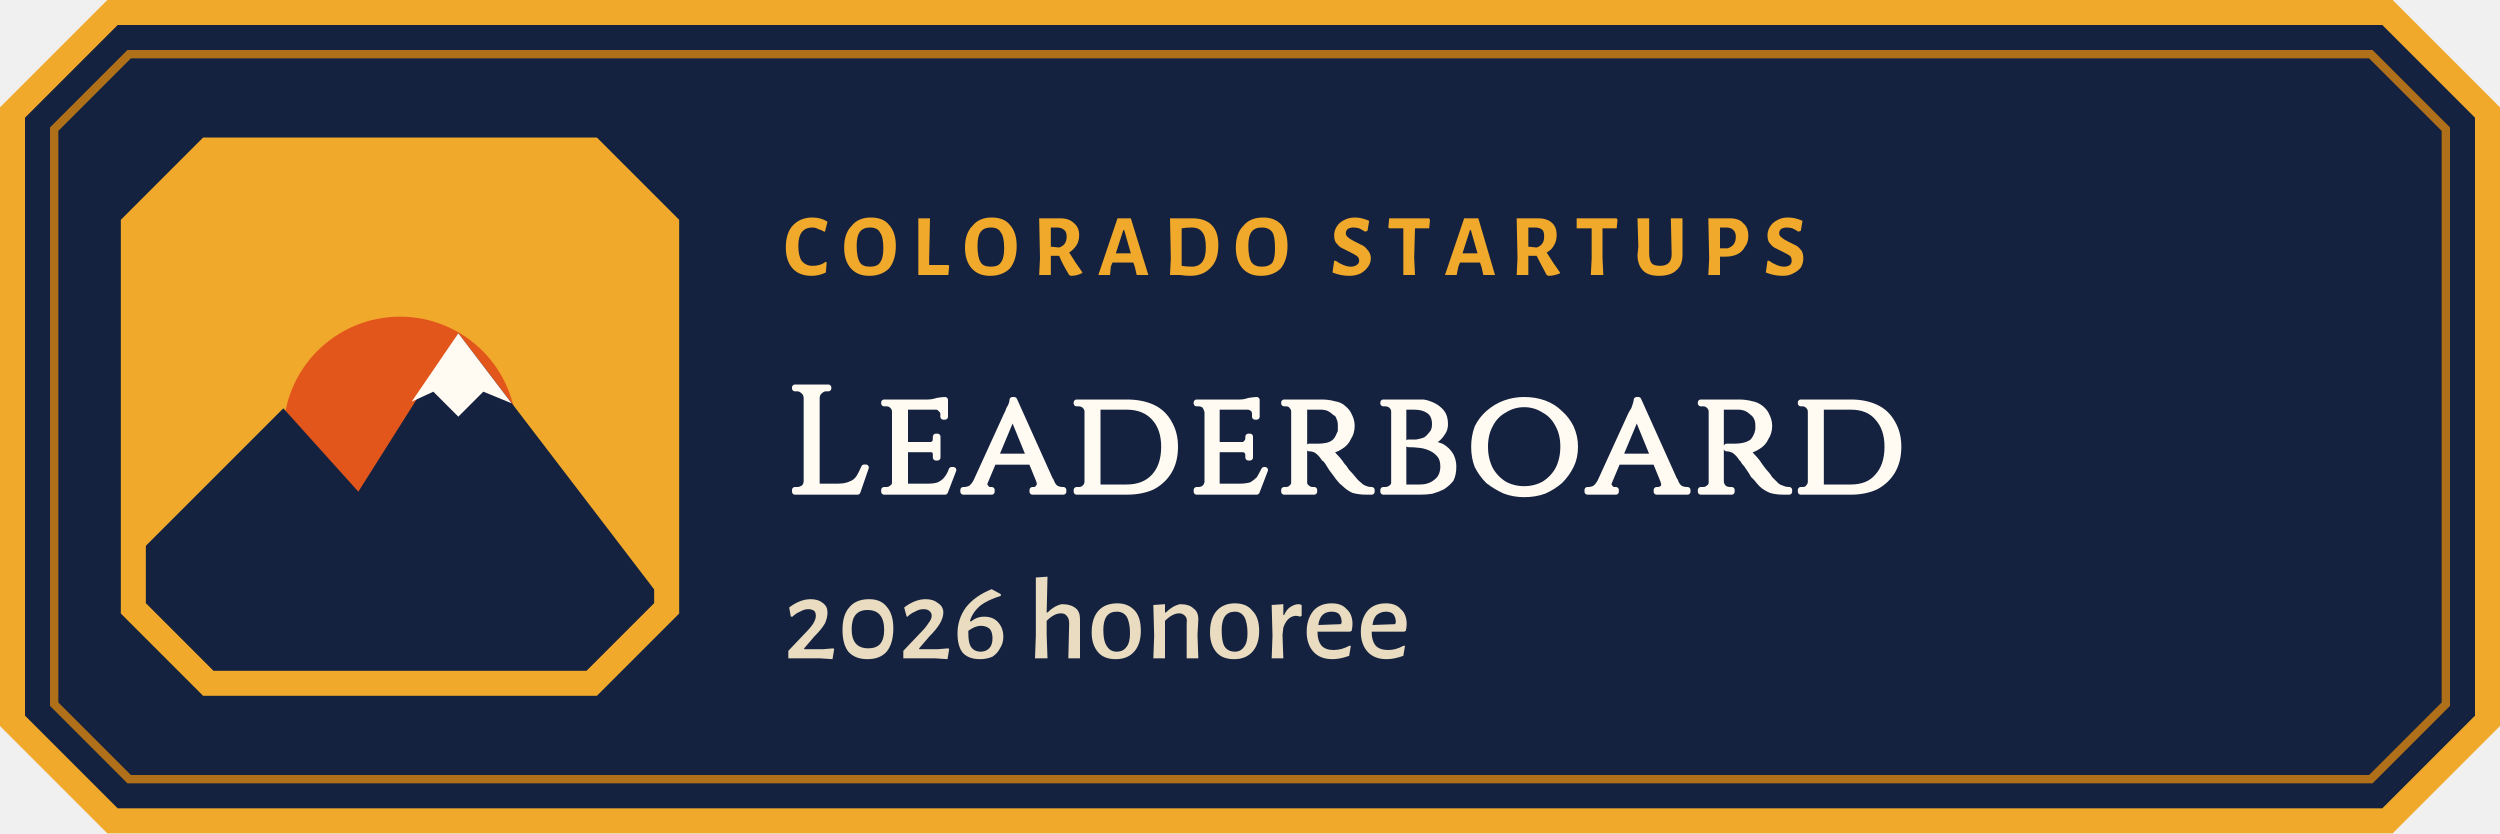
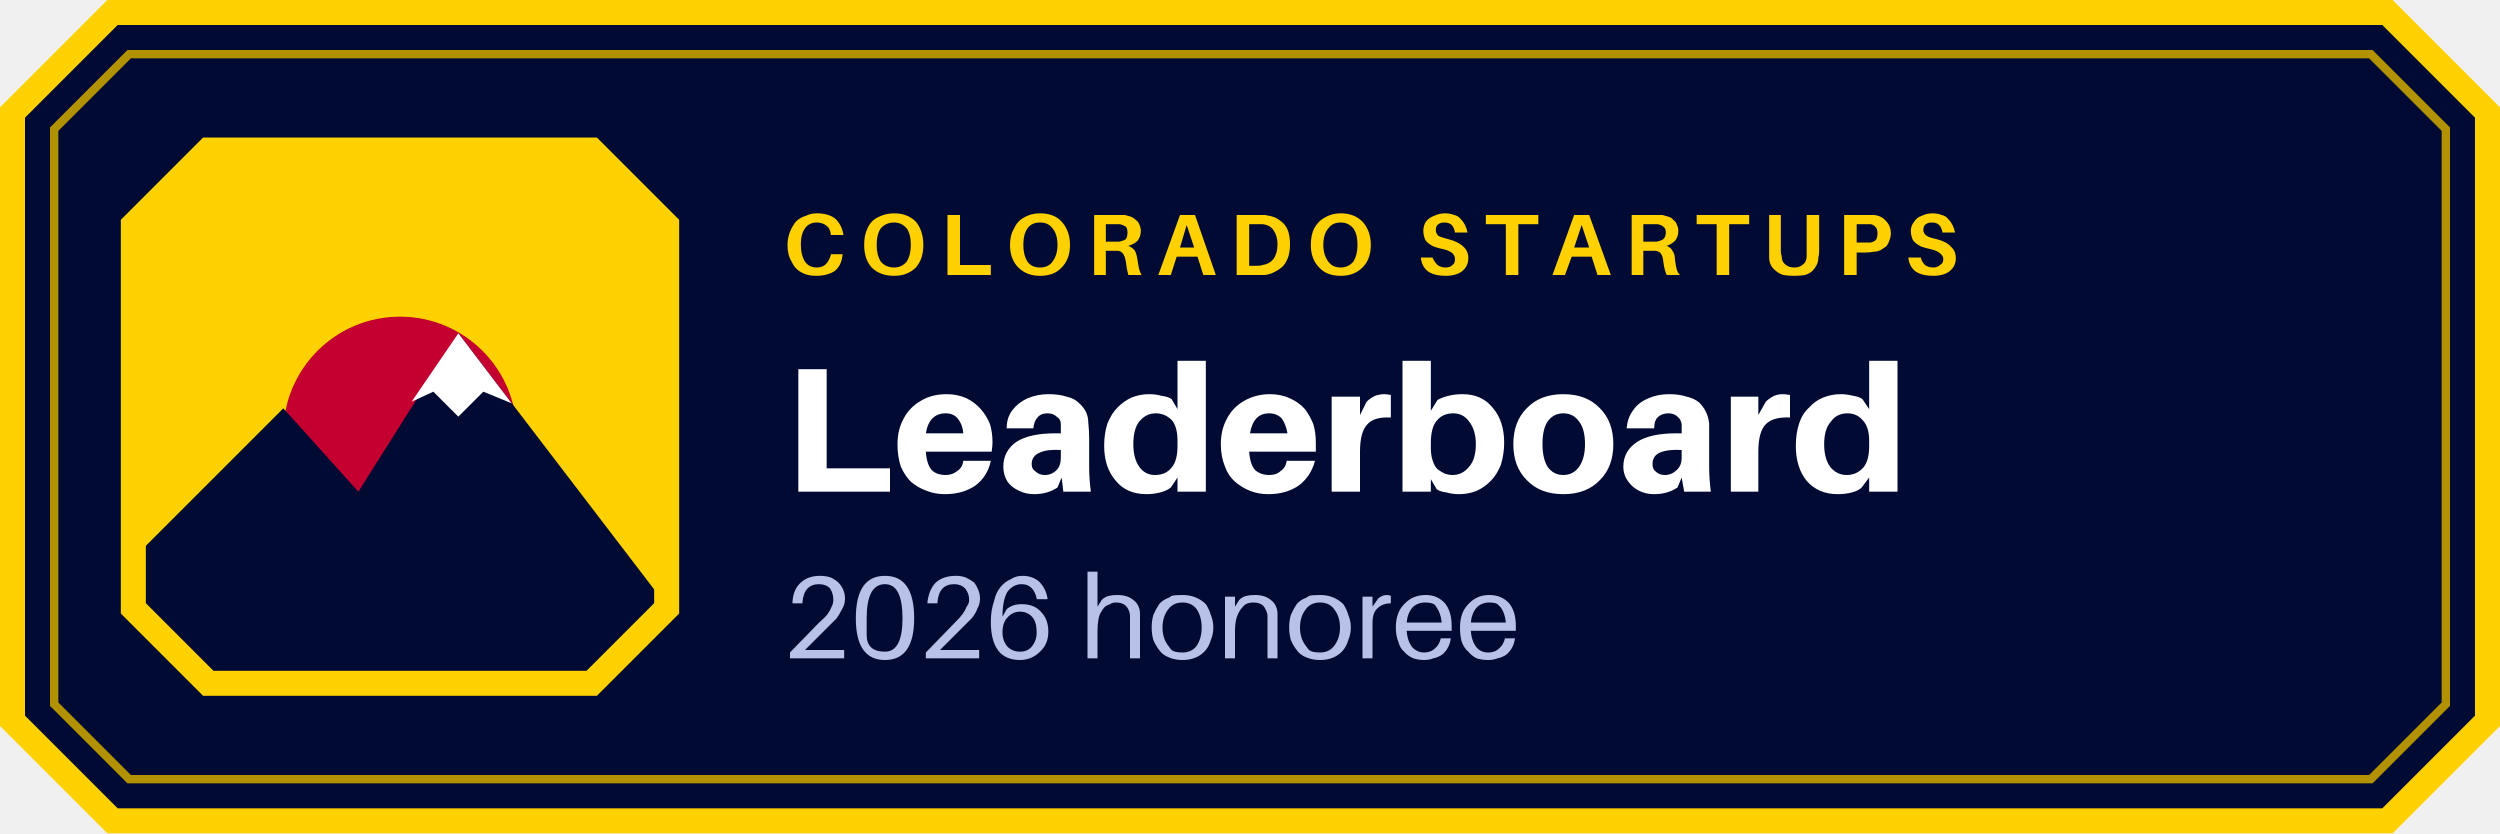
<svg xmlns="http://www.w3.org/2000/svg" viewBox="0 0 300 100" width="300" height="100" role="img" aria-labelledby="leaderboard-2026-honoree-title">
-   <path d="M13.5 1.5H286.5L298.5 13.5V86.5L286.5 98.5H13.5L1.5 86.5V13.5Z" fill="#14223F" stroke="#F0A92B" stroke-width="3" stroke-linejoin="miter" />
-   <path d="M15.5 6.5H284.5L293.5 15.5V84.5L284.5 93.5H15.5L6.5 84.5V15.5Z" fill="none" stroke="#B0701A" stroke-width="1" />
+   <path d="M13.5 1.5H286.5L298.5 13.5V86.5L286.5 98.5H13.5L1.5 86.5V13.5Z" fill="#000A33" stroke="#FFD100" stroke-width="3" stroke-linejoin="miter" />
+   <path d="M15.5 6.5H284.5L293.5 15.5V84.5L284.5 93.5H15.5L6.5 84.5V15.5Z" fill="none" stroke="#B29200" stroke-width="1" />
  <clipPath id="leaderboard-2026-honoree-tile">
    <path d="M25 18H71L80 27V73L71 82H25L16 73V27Z" />
  </clipPath>
-   <path d="M25 18H71L80 27V73L71 82H25L16 73V27Z" fill="#F0A92B" />
+   <path d="M25 18H71L80 27V73L71 82H25L16 73V27Z" fill="#FFD100" />
  <g clip-path="url(#leaderboard-2026-honoree-tile)">
-     <circle cx="48" cy="52" r="14" fill="#E2561C" />
-     <path d="M15 84L15 68L34 49L43 59L55 40L81 74L81 84Z" fill="#14223F" />
-     <path d="M55 40L61.4 48.4L58 47L55 50L52 47L49.4 48.2Z" fill="#FFFBF3" />
+     <circle cx="48" cy="52" r="14" fill="#C3002F" />
+     <path d="M15 84L15 68L34 49L43 59L55 40L81 74L81 84Z" fill="#000A33" />
+     <path d="M55 40L61.4 48.4L58 47L55 50L52 47L49.4 48.2Z" fill="#FFFFFF" />
  </g>
-   <path d="M25 18H71L80 27V73L71 82H25L16 73V27Z" fill="none" stroke="#F0A92B" stroke-width="3" />
-   <path d="M97.5 26.1Q98.5 26.1 99.3 26.6L99 27.8L98.9 27.8Q98.6 27.6 98.2 27.5Q97.9 27.3 97.5 27.3Q95.8 27.3 95.8 29.5Q95.8 30.7 96.2 31.3Q96.7 31.9 97.5 31.9Q97.9 31.9 98.3 31.8Q98.7 31.7 99.1 31.4L99.2 31.5L99.1 32.7Q98.3 33.1 97.4 33.1Q95.9 33.1 95.1 32.2Q94.3 31.3 94.3 29.7Q94.3 28 95.1 27.1Q96 26.1 97.5 26.1ZM104.5 26.1Q106 26.1 106.7 27Q107.5 27.9 107.5 29.5Q107.5 31.2 106.7 32.2Q105.8 33.1 104.3 33.1Q102.9 33.1 102.1 32.2Q101.3 31.3 101.3 29.7Q101.3 28 102.2 27.1Q103 26.1 104.5 26.1ZM104.4 27.3Q103.6 27.3 103.2 27.8Q102.8 28.3 102.8 29.5Q102.8 30.9 103.2 31.5Q103.5 32 104.4 32Q105.3 32 105.6 31.5Q106 31 106 29.8Q106 28.4 105.6 27.9Q105.3 27.3 104.4 27.3ZM113.9 31.9L113.8 33L110.2 33L110.2 31L110.2 26.2L111.6 26.2L111.5 30.9L111.5 31.8L113.8 31.8ZM119 26.1Q120.5 26.1 121.2 27Q122 27.9 122 29.5Q122 31.2 121.2 32.2Q120.3 33.1 118.8 33.1Q117.4 33.1 116.6 32.2Q115.8 31.3 115.8 29.7Q115.8 28 116.7 27.1Q117.5 26.1 119 26.1ZM118.9 27.3Q118.1 27.3 117.7 27.8Q117.3 28.3 117.3 29.5Q117.3 30.9 117.7 31.5Q118 32 118.9 32Q119.8 32 120.1 31.5Q120.5 31 120.5 29.8Q120.5 28.4 120.1 27.9Q119.8 27.3 118.9 27.3ZM128.3 30.3Q129.1 31.6 129.9 32.7L129.8 32.8Q129.2 33.1 128.5 33.1L128.3 33Q127.5 31.7 127.1 30.7L126.1 30.7L126.1 30.9L126.1 33L124.7 33L124.8 31L124.7 26.2L127.3 26.2Q128.3 26.2 128.9 26.8Q129.5 27.3 129.5 28.2Q129.5 28.9 129.2 29.4Q128.8 30 128.3 30.3ZM126.1 29.6L127.1 29.7Q128 29.4 128 28.4Q128 27.8 127.7 27.6Q127.4 27.3 126.8 27.3L126.1 27.3ZM137.8 33L136.4 33L136.2 32.1L136 31.5L134.7 31.5L133.5 31.5L133.3 32L133.2 33L131.8 33L134.1 26.2L135.7 26.2ZM135.7 30.4L134.9 27.6L134.8 27.6L133.9 30.4L134.8 30.4ZM143.1 26.2Q144.6 26.2 145.4 27Q146.2 27.8 146.2 29.4Q146.2 31.2 145.3 32.1Q144.4 33.1 142.8 33.1Q142.3 33.1 141.6 33Q140.9 33 140.4 33L140.5 31L140.4 26.2L143.1 26.2ZM143 32Q144.7 32 144.7 29.7Q144.7 28.4 144.3 27.9Q143.9 27.3 143 27.3Q142.4 27.3 141.8 27.4L141.8 30.9L141.8 31.9Q142.5 32 143 32ZM151.6 26.1Q153 26.1 153.8 27Q154.5 27.9 154.5 29.5Q154.5 31.2 153.7 32.2Q152.8 33.1 151.3 33.1Q149.9 33.1 149.1 32.2Q148.3 31.3 148.3 29.7Q148.3 28 149.2 27.1Q150 26.1 151.6 26.1ZM151.4 27.3Q150.6 27.3 150.2 27.8Q149.8 28.3 149.8 29.5Q149.8 30.9 150.2 31.5Q150.6 32 151.4 32Q152.3 32 152.7 31.5Q153 31 153 29.8Q153 28.4 152.7 27.9Q152.3 27.3 151.4 27.3ZM162.6 26.1Q163.4 26.1 164.3 26.5L164.1 27.7L163.8 27.8Q163.5 27.6 163.1 27.4Q162.7 27.3 162.4 27.3Q162 27.3 161.7 27.5Q161.5 27.7 161.5 28Q161.5 28.3 161.8 28.5Q162 28.7 162.6 29Q163.2 29.3 163.6 29.5Q163.9 29.7 164.2 30.1Q164.5 30.5 164.5 31Q164.5 31.6 164.1 32.1Q163.8 32.5 163.3 32.8Q162.7 33.1 161.9 33.1Q160.9 33.1 159.9 32.7L160.1 31.3L160.3 31.3Q160.7 31.6 161.2 31.8Q161.7 32 162.1 32Q162.5 32 162.8 31.8Q163.1 31.6 163.1 31.3Q163.1 30.9 162.8 30.7Q162.5 30.5 161.9 30.2Q161.3 29.9 160.9 29.7Q160.6 29.5 160.3 29.1Q160.1 28.8 160.1 28.2Q160.1 27.7 160.4 27.2Q160.7 26.7 161.3 26.4Q161.9 26.1 162.6 26.1ZM171.6 26.4L171.5 27.4L170.2 27.4L169.8 27.4L169.7 30.9L169.8 33L168.4 33L168.4 31L168.4 27.4L168 27.4L166.7 27.4L166.6 27.3L166.7 26.2L171.5 26.2ZM179.4 33L178 33L177.8 32.1L177.6 31.5L176.3 31.5L175.2 31.5L175 32L174.8 33L173.4 33L175.7 26.2L177.4 26.2ZM177.3 30.4L176.5 27.6L176.4 27.6L175.5 30.4L176.4 30.4ZM185.6 30.3Q186.4 31.6 187.2 32.7L187.2 32.8Q186.5 33.1 185.8 33.1L185.6 33Q184.9 31.7 184.4 30.7L183.4 30.7L183.4 30.9L183.4 33L182 33L182.1 31L182 26.2L184.6 26.2Q185.7 26.2 186.3 26.8Q186.8 27.3 186.8 28.2Q186.8 28.9 186.5 29.4Q186.2 30 185.6 30.3ZM183.4 29.6L184.4 29.7Q185.3 29.4 185.3 28.4Q185.3 27.8 185.1 27.6Q184.8 27.3 184.2 27.3L183.4 27.3ZM194.1 26.4L194 27.4L192.8 27.4L192.3 27.4L192.3 30.9L192.4 33L190.9 33L191 31L191 27.4L190.5 27.4L189.2 27.4L189.2 27.3L189.2 26.2L194 26.2ZM201.9 29.7L201.9 30.6Q201.9 31.8 201.2 32.4Q200.5 33.1 199.1 33.1Q197.8 33.1 197.2 32.5Q196.5 31.8 196.5 30.6L196.6 29.6L196.5 26.2L197.9 26.2L197.9 30.4Q197.9 31.2 198.2 31.6Q198.5 31.9 199.2 31.9Q200.6 31.9 200.6 30.5L200.5 26.2L201.9 26.2ZM207.6 26.2Q208.7 26.2 209.2 26.8Q209.8 27.3 209.8 28.3Q209.8 29.1 209.4 29.6Q209.1 30.2 208.5 30.5Q207.9 30.8 207 30.8L206.4 30.8L206.4 30.9L206.4 33L205 33L205.1 31L205 26.2L207.6 26.2ZM207.3 29.8Q208.3 29.5 208.3 28.4Q208.3 27.9 208 27.6Q207.7 27.3 207.1 27.3L206.4 27.3L206.4 29.8L207.3 29.8ZM214.6 26.1Q215.4 26.1 216.3 26.5L216.1 27.7L215.8 27.8Q215.5 27.6 215.1 27.4Q214.7 27.3 214.4 27.3Q214 27.3 213.7 27.5Q213.5 27.7 213.5 28Q213.5 28.3 213.8 28.5Q214 28.7 214.6 29Q215.2 29.3 215.6 29.5Q215.9 29.7 216.2 30.1Q216.4 30.5 216.4 31Q216.4 31.6 216.1 32.1Q215.8 32.5 215.2 32.8Q214.7 33.1 213.9 33.1Q212.9 33.1 211.9 32.7L212.1 31.3L212.3 31.3Q212.7 31.6 213.2 31.8Q213.7 32 214.1 32Q214.5 32 214.8 31.8Q215 31.6 215 31.3Q215 30.9 214.8 30.7Q214.5 30.5 213.9 30.2Q213.3 29.9 212.9 29.7Q212.6 29.5 212.3 29.1Q212.1 28.8 212.1 28.2Q212.1 27.7 212.4 27.2Q212.7 26.7 213.3 26.4Q213.8 26.1 214.6 26.1Z" fill="#F0A92B" />
-   <path d="M98 46.5L98 59L96.8 59L96.8 46.5ZM102.8 58.4L102.8 59L97.9 59L97.9 58.4ZM103.9 56.1L102.9 59L99.9 59L100.5 58.4Q101.5 58.4 102.1 58.1Q102.7 57.9 103.1 57.3Q103.4 56.8 103.7 56.1ZM96.9 57.7L96.9 59L95.4 59L95.4 58.8Q95.4 58.8 95.5 58.8Q95.7 58.8 95.7 58.8Q96.1 58.8 96.5 58.5Q96.8 58.2 96.8 57.7ZM96.9 47.8L96.8 47.8Q96.8 47.3 96.5 47Q96.1 46.6 95.7 46.6Q95.7 46.6 95.5 46.6Q95.4 46.6 95.4 46.6L95.4 46.5L96.9 46.5ZM97.9 47.8L97.9 46.5L99.4 46.5L99.4 46.6Q99.3 46.6 99.2 46.6Q99.1 46.6 99.1 46.6Q98.7 46.6 98.3 47Q98 47.3 98 47.8ZM108.6 48.3L108.6 59L107.4 59L107.4 48.3ZM113.4 58.4L113.3 59L108.5 59L108.5 58.4ZM112.5 53.4L112.5 53.9L108.5 53.9L108.5 53.4ZM113.4 48.3L113.4 48.8L108.5 48.8L108.5 48.3ZM114.4 56.4L113.4 59L110.7 59L111.3 58.4Q112.2 58.4 112.7 58.2Q113.3 57.9 113.6 57.5Q114 57 114.2 56.4ZM112.5 53.9L112.5 54.9L112.3 54.9L112.3 54.6Q112.3 54.3 112.2 54.1Q112 53.9 111.6 53.9L111.6 53.9ZM112.5 52.4L112.5 53.4L111.6 53.4L111.6 53.4Q112 53.4 112.2 53.1Q112.3 52.9 112.3 52.6L112.3 52.4ZM113.4 48.8L113.4 50L113.2 50L113.2 49.7Q113.2 49.3 112.9 49.1Q112.7 48.8 112.3 48.8L112.3 48.8ZM113.4 48L113.4 48.4L111.3 48.3Q111.9 48.3 112.5 48.1Q113.1 48 113.4 48ZM107.5 57.9L107.7 59L106.1 59L106.1 58.8Q106.1 58.8 106.3 58.8Q106.4 58.8 106.4 58.8Q106.8 58.8 107.1 58.5Q107.4 58.3 107.4 57.9ZM107.5 49.4L107.4 49.4Q107.4 49 107.1 48.7Q106.8 48.4 106.4 48.4Q106.4 48.4 106.3 48.4Q106.1 48.4 106.1 48.4L106.1 48.3L107.7 48.3ZM121.7 48L126.6 58.9L125.2 58.9L121.4 49.6ZM118.2 57.7Q118 58.2 118.3 58.5Q118.5 58.8 118.8 58.8L119 58.8L119 59L115.6 59L115.6 58.8Q115.6 58.8 115.6 58.8Q115.7 58.8 115.7 58.8Q116.1 58.8 116.5 58.6Q116.9 58.3 117.2 57.7ZM121.7 48L121.8 49.2L117.7 59L116.6 59L120.8 49.8Q120.8 49.8 120.9 49.6Q121 49.4 121.1 49.1Q121.3 48.8 121.4 48.5Q121.5 48.2 121.5 48ZM123.8 54.8L123.8 55.4L119 55.4L119 54.8ZM124.7 57.7L126.1 57.7Q126.3 58.3 126.7 58.6Q127.1 58.8 127.5 58.8Q127.5 58.8 127.5 58.8Q127.6 58.8 127.6 58.8L127.6 59L123.9 59L123.9 58.8L124.1 58.8Q124.4 58.8 124.6 58.5Q124.9 58.2 124.7 57.7ZM135.2 48.3Q137 48.3 138.3 48.9Q139.6 49.5 140.3 50.8Q141 52 141 53.6Q141 55.3 140.3 56.5Q139.6 57.7 138.3 58.4Q137 59 135.2 59L131.4 59L131.4 58.5Q132.6 58.5 133.5 58.5Q134.3 58.5 134.8 58.5Q135.2 58.5 135.2 58.5Q137.3 58.5 138.5 57.2Q139.7 55.9 139.7 53.6Q139.7 51.4 138.5 50.1Q137.3 48.8 135.2 48.8Q135.2 48.8 134.8 48.8Q134.3 48.8 133.4 48.8Q132.5 48.8 131.2 48.8L131.2 48.3ZM131.7 48.3L131.7 59L130.5 59L130.5 48.3ZM130.5 57.8L130.5 59L129.2 59L129.2 58.8Q129.2 58.8 129.3 58.8Q129.5 58.8 129.5 58.8Q129.9 58.8 130.2 58.5Q130.5 58.2 130.5 57.8ZM130.5 49.4L130.5 49.4Q130.5 49 130.2 48.7Q129.9 48.4 129.4 48.4Q129.4 48.4 129.3 48.4Q129.2 48.4 129.2 48.4L129.2 48.3L130.5 48.3ZM146 48.3L146 59L144.9 59L144.9 48.3ZM150.8 58.4L150.8 59L146 59L146 58.4ZM150 53.4L150 53.9L146 53.9L146 53.4ZM150.8 48.3L150.8 48.8L146 48.8L146 48.3ZM151.8 56.4L150.8 59L148.1 59L148.7 58.4Q149.6 58.4 150.2 58.2Q150.7 57.9 151.1 57.5Q151.4 57 151.7 56.4ZM150 53.9L150 54.9L149.8 54.9L149.8 54.6Q149.8 54.3 149.6 54.1Q149.4 53.9 149.1 53.9L149.1 53.9ZM150 52.4L150 53.4L149.1 53.4L149.1 53.4Q149.4 53.4 149.6 53.1Q149.8 52.9 149.8 52.6L149.8 52.4ZM150.8 48.8L150.8 50L150.6 50L150.6 49.7Q150.6 49.3 150.4 49.1Q150.1 48.8 149.7 48.8L149.7 48.8ZM150.8 48L150.8 48.4L148.8 48.3Q149.3 48.3 149.9 48.1Q150.6 48 150.8 48ZM144.9 57.9L145.1 59L143.6 59L143.6 58.8Q143.6 58.8 143.7 58.8Q143.8 58.8 143.8 58.8Q144.3 58.8 144.6 58.5Q144.8 58.3 144.9 57.9ZM144.9 49.4L144.9 49.4Q144.8 49 144.6 48.7Q144.3 48.4 143.8 48.4Q143.8 48.4 143.7 48.4Q143.6 48.4 143.6 48.4L143.6 48.3L145.1 48.3ZM156.3 48.3L158.6 48.3Q159.4 48.3 160.1 48.5Q160.8 48.6 161.2 49Q161.7 49.4 161.9 49.9Q162.2 50.5 162.2 51.1Q162.2 51.9 161.8 52.5Q161.5 53.2 160.8 53.6Q160.2 54 159.4 54.1Q159.7 54.2 160.1 54.7Q160.5 55.1 160.8 55.5Q160.8 55.5 161 55.8Q161.3 56.1 161.6 56.6Q162 57 162.4 57.5Q162.7 57.9 163.1 58.2Q163.4 58.5 163.7 58.6Q164.1 58.8 164.6 58.8L164.6 59L164 59Q163.1 59 162.4 58.8Q161.8 58.5 161.4 58.1Q161 57.8 160.7 57.4Q160.6 57.3 160.4 57Q160.1 56.6 159.8 56.2Q159.5 55.7 159.3 55.4Q159 55 158.9 55Q158.6 54.5 158.1 54.1Q157.7 53.8 157.1 53.8L157.1 53.6Q157.1 53.6 157.4 53.6Q157.7 53.6 158.2 53.6Q158.7 53.6 159.2 53.5Q159.7 53.4 160.1 53.1Q160.5 52.8 160.8 52Q160.9 51.9 160.9 51.6Q160.9 51.3 160.9 51Q160.9 50.5 160.7 50.1Q160.6 49.7 160.2 49.5Q159.9 49.2 159.5 49Q159.1 48.8 158.5 48.8Q157.7 48.8 157.1 48.8Q156.4 48.8 156.4 48.8Q156.4 48.8 156.4 48.6Q156.3 48.5 156.3 48.4Q156.3 48.3 156.3 48.3ZM156.5 48.3L156.5 59L155.3 59L155.3 48.3ZM155.4 57.9L155.6 59L154.1 59L154.1 58.8Q154.1 58.8 154.2 58.8Q154.3 58.8 154.3 58.8Q154.8 58.8 155 58.5Q155.3 58.3 155.3 57.9ZM155.4 49.4L155.3 49.4Q155.3 49 155 48.7Q154.8 48.4 154.3 48.4Q154.3 48.4 154.2 48.4Q154.1 48.4 154.1 48.4L154.1 48.3L155.6 48.3ZM156.4 57.9L156.5 57.9Q156.5 58.3 156.8 58.5Q157.1 58.8 157.5 58.8Q157.5 58.8 157.6 58.8Q157.7 58.8 157.7 58.8L157.7 59L156.2 59ZM167.5 48.3L169.7 48.3Q170.2 48.3 170.8 48.3Q171.4 48.4 172 48.7Q172.6 49 173 49.5Q173.4 50 173.4 50.9Q173.4 51.5 173.1 51.9Q172.8 52.4 172.4 52.7Q171.9 53 171.4 53.2Q172.3 53.3 173 53.6Q173.7 54 174.1 54.7Q174.4 55.3 174.4 56Q174.4 56.9 174.1 57.5Q173.7 58 173.1 58.4Q172.5 58.7 171.8 58.9Q171.1 59 170.5 59L168.3 59Q168.3 59 168.3 58.9Q168.3 58.7 168.3 58.6Q168.3 58.5 168.3 58.5L170.4 58.5Q171.2 58.5 171.8 58.2Q172.4 57.9 172.8 57.4Q173.2 56.8 173.2 56Q173.2 55.1 172.8 54.6Q172.4 54.1 171.8 53.8Q171.2 53.5 170.5 53.4Q169.7 53.3 169 53.3L169 53.1Q169.5 53.1 170 53.1Q170.6 53 171.1 52.8Q171.5 52.5 171.8 52.1Q172.2 51.7 172.2 50.9Q172.2 49.8 171.5 49.3Q170.8 48.8 169.7 48.8L167.7 48.8Q167.7 48.8 167.7 48.6Q167.6 48.5 167.6 48.4Q167.5 48.3 167.5 48.3ZM168.4 48.3L168.4 59L167.3 59L167.3 48.3ZM167.4 57.9L167.4 59L166 59L166 58.8Q166 58.8 166.1 58.8Q166.2 58.8 166.2 58.8Q166.7 58.8 167 58.5Q167.3 58.3 167.3 57.9ZM167.4 49.4L167.3 49.4Q167.3 49 167 48.7Q166.7 48.4 166.2 48.4Q166.2 48.4 166.1 48.4Q166 48.4 166 48.4L166 48.3L167.4 48.3ZM182.9 48Q184.2 48 185.3 48.4Q186.4 48.8 187.2 49.6Q188 50.3 188.5 51.3Q189 52.4 189 53.6Q189 54.9 188.5 55.9Q188 56.9 187.2 57.7Q186.4 58.4 185.3 58.9Q184.2 59.3 182.9 59.3Q181.7 59.3 180.6 58.9Q179.5 58.4 178.6 57.7Q177.8 56.9 177.3 55.9Q176.9 54.9 176.9 53.6Q176.9 52.4 177.3 51.3Q177.8 50.3 178.6 49.6Q179.5 48.8 180.6 48.4Q181.7 48 182.9 48ZM182.9 58.7Q184.2 58.7 185.3 58.1Q186.4 57.4 187 56.3Q187.6 55.1 187.6 53.6Q187.6 52.1 187 51Q186.4 49.8 185.3 49.2Q184.2 48.5 182.9 48.5Q181.6 48.5 180.5 49.2Q179.4 49.8 178.8 51Q178.2 52.1 178.2 53.6Q178.2 55.1 178.8 56.3Q179.4 57.4 180.5 58.1Q181.6 58.7 182.9 58.7ZM196.6 48L201.5 58.9L200.1 58.9L196.3 49.6ZM193.1 57.7Q192.9 58.2 193.2 58.5Q193.4 58.8 193.7 58.8L193.9 58.8L193.9 59L190.5 59L190.5 58.8Q190.5 58.8 190.5 58.8Q190.6 58.8 190.6 58.8Q191 58.8 191.4 58.6Q191.8 58.3 192.1 57.7ZM196.6 48L196.7 49.2L192.6 59L191.5 59L195.7 49.8Q195.7 49.8 195.8 49.6Q195.9 49.4 196.1 49.1Q196.2 48.8 196.3 48.5Q196.4 48.2 196.4 48ZM198.7 54.8L198.7 55.4L193.9 55.4L193.9 54.8ZM199.6 57.7L201 57.7Q201.2 58.3 201.6 58.6Q202 58.8 202.4 58.8Q202.4 58.8 202.4 58.8Q202.5 58.8 202.5 58.8L202.5 59L198.8 59L198.8 58.8L199 58.8Q199.3 58.8 199.6 58.5Q199.8 58.2 199.6 57.7ZM206.3 48.3L208.6 48.3Q209.5 48.3 210.2 48.5Q210.8 48.6 211.3 49Q211.8 49.4 212 49.9Q212.3 50.5 212.3 51.1Q212.3 51.9 211.9 52.5Q211.6 53.2 210.9 53.6Q210.3 54 209.5 54.1Q209.8 54.2 210.2 54.7Q210.6 55.1 210.9 55.5Q210.9 55.5 211.1 55.8Q211.3 56.1 211.7 56.6Q212.1 57 212.4 57.5Q212.8 57.9 213.1 58.2Q213.4 58.5 213.8 58.6Q214.2 58.8 214.7 58.8L214.7 59L214.1 59Q213.1 59 212.5 58.8Q211.8 58.5 211.4 58.1Q211.1 57.8 210.8 57.4Q210.7 57.3 210.4 57Q210.2 56.6 209.9 56.2Q209.6 55.7 209.3 55.4Q209.1 55 209 55Q208.7 54.5 208.2 54.1Q207.7 53.8 207.2 53.8L207.2 53.6Q207.2 53.6 207.5 53.6Q207.8 53.6 208.2 53.6Q208.7 53.6 209.2 53.5Q209.7 53.4 210.2 53.1Q210.6 52.8 210.9 52Q210.9 51.9 211 51.6Q211 51.3 211 51Q211 50.5 210.8 50.1Q210.6 49.7 210.3 49.5Q210 49.2 209.6 49Q209.1 48.8 208.6 48.8Q207.8 48.8 207.1 48.8Q206.5 48.8 206.5 48.8Q206.5 48.8 206.5 48.6Q206.4 48.5 206.4 48.4Q206.3 48.3 206.3 48.3ZM206.5 48.3L206.5 59L205.4 59L205.4 48.3ZM205.4 57.9L205.7 59L204.1 59L204.1 58.8Q204.1 58.8 204.3 58.8Q204.4 58.8 204.4 58.8Q204.8 58.8 205.1 58.5Q205.4 58.3 205.4 57.9ZM205.4 49.4L205.4 49.4Q205.4 49 205.1 48.7Q204.8 48.4 204.4 48.4Q204.4 48.4 204.3 48.4Q204.1 48.4 204.1 48.4L204.1 48.3L205.7 48.3ZM206.5 57.9L206.5 57.9Q206.6 58.3 206.8 58.5Q207.1 58.8 207.6 58.8Q207.6 58.8 207.7 58.8Q207.8 58.8 207.8 58.8L207.8 59L206.3 59ZM222.1 48.3Q223.8 48.3 225.1 48.9Q226.4 49.5 227.1 50.8Q227.8 52 227.8 53.6Q227.8 55.3 227.1 56.5Q226.4 57.7 225.1 58.4Q223.8 59 222.1 59L218.3 59L218.2 58.5Q219.5 58.5 220.3 58.5Q221.2 58.5 221.6 58.5Q222.1 58.5 222.1 58.5Q224.2 58.5 225.3 57.2Q226.5 55.9 226.5 53.6Q226.5 51.4 225.3 50.1Q224.2 48.8 222.1 48.8Q222.1 48.8 221.6 48.8Q221.1 48.8 220.3 48.8Q219.3 48.8 218 48.8L218 48.3ZM218.5 48.3L218.5 59L217.3 59L217.3 48.3ZM217.4 57.8L217.4 59L216.1 59L216.1 58.8Q216.1 58.8 216.2 58.8Q216.3 58.8 216.3 58.8Q216.8 58.8 217 58.5Q217.3 58.2 217.3 57.8ZM217.4 49.4L217.3 49.4Q217.3 49 217 48.7Q216.7 48.4 216.3 48.4Q216.3 48.4 216.2 48.4Q216.1 48.4 216.1 48.4L216.1 48.3L217.4 48.3Z" fill="#FFFBF3" stroke="#FFFBF3" stroke-width="0.72" stroke-linejoin="round" />
-   <path d="M97.3 71.9Q98.2 71.9 98.8 72.4Q99.3 72.8 99.3 73.5Q99.3 74.1 99 74.8Q98.6 75.5 97.7 76.4L96.5 77.8L96.5 77.9L98.8 77.9L100 77.8L100.1 77.9L99.9 79.1L98.4 79L95.2 79L94.7 79L94.6 79L94.6 78.1L96.5 76.1Q97.3 75.3 97.6 74.8Q97.9 74.3 97.9 73.9Q97.9 73.5 97.7 73.3Q97.4 73.1 97 73.1Q96.5 73.1 96 73.4Q95.5 73.6 95.1 74L94.9 74L94.7 72.9Q96 71.9 97.3 71.9ZM104.3 71.9Q105.7 71.9 106.4 72.8Q107.2 73.7 107.2 75.4Q107.2 77.2 106.4 78.2Q105.6 79.1 104.1 79.1Q102.6 79.1 101.8 78.2Q101.1 77.3 101.1 75.6Q101.1 73.8 101.9 72.9Q102.7 71.9 104.3 71.9ZM104.1 73.2Q102.2 73.2 102.2 75.5Q102.2 77.8 104.2 77.8Q105.1 77.8 105.6 77.3Q106.1 76.7 106.1 75.6Q106.1 74.4 105.6 73.8Q105.1 73.2 104.1 73.2ZM111.1 71.9Q112 71.9 112.6 72.4Q113.2 72.8 113.2 73.5Q113.2 74.1 112.8 74.8Q112.4 75.5 111.5 76.4L110.3 77.8L110.3 77.9L112.6 77.9L113.8 77.8L113.9 77.9L113.7 79.1L112.2 79L109 79L108.5 79L108.4 79L108.4 78.1L110.3 76.1Q111.1 75.3 111.4 74.8Q111.8 74.3 111.8 73.9Q111.8 73.5 111.5 73.3Q111.3 73.1 110.8 73.1Q110.3 73.1 109.8 73.4Q109.3 73.6 108.9 74L108.8 74L108.5 72.9Q109.8 71.9 111.1 71.9ZM118.1 74Q119.2 74 119.8 74.7Q120.4 75.4 120.4 76.4Q120.4 77.2 120 77.8Q119.7 78.4 119.1 78.8Q118.4 79.1 117.6 79.1Q116.2 79.1 115.5 78.3Q114.9 77.5 114.9 76Q114.9 74.3 115.9 72.9Q117 71.5 119 70.7L119 70.7L120.1 71.3L120.1 71.5Q118.5 72 117.6 72.7Q116.7 73.5 116.4 74.5L116.5 74.6Q117.2 74 118.1 74ZM117.7 78.2Q118.3 78.2 118.7 77.8Q119.1 77.4 119.1 76.6Q119.1 75.9 118.8 75.5Q118.4 75.1 117.7 75.1Q117 75.1 116.2 75.7Q116.2 75.8 116.2 76Q116.2 77.1 116.5 77.6Q116.9 78.2 117.7 78.2ZM128.3 74.8Q128.3 74.2 128 73.9Q127.8 73.6 127.3 73.6Q126.5 73.6 125.6 74.5L125.6 76.2L125.7 79L124.2 79L124.3 76.3L124.3 69.3L125.7 69.2L125.6 73.5L125.7 73.5Q126.5 72.7 127.4 72.5Q128.5 72.5 129.1 73Q129.6 73.4 129.6 74.3L129.6 76.2L129.6 79L128.2 79ZM134.1 72.4Q135.4 72.4 136.2 73.3Q136.9 74.1 136.9 75.7Q136.9 77.3 136.1 78.2Q135.3 79.1 133.9 79.1Q132.5 79.1 131.8 78.3Q131 77.4 131 75.9Q131 74.2 131.8 73.3Q132.6 72.4 134.1 72.4ZM134 73.4Q132.4 73.4 132.4 75.6Q132.4 76.9 132.8 77.5Q133.2 78.2 134 78.2Q134.8 78.2 135.2 77.6Q135.6 77.1 135.6 76Q135.6 74.7 135.2 74Q134.8 73.4 134 73.4ZM142.4 74.8Q142.5 74.2 142.2 73.9Q141.9 73.6 141.5 73.6Q140.7 73.6 139.8 74.5L139.8 76.2L139.8 79L138.4 79L138.5 76.3L138.4 72.6L139.8 72.5L139.8 73.5L139.9 73.5Q140.7 72.7 141.6 72.5Q142.7 72.5 143.2 73Q143.8 73.4 143.8 74.3L143.7 76.2L143.8 79L142.4 79ZM148.2 72.4Q149.6 72.4 150.3 73.3Q151.1 74.1 151.1 75.7Q151.1 77.3 150.3 78.2Q149.5 79.1 148.1 79.1Q146.7 79.1 146 78.3Q145.2 77.4 145.2 75.9Q145.2 74.2 146 73.3Q146.8 72.4 148.2 72.4ZM148.2 73.4Q146.6 73.4 146.6 75.6Q146.6 76.9 146.9 77.5Q147.3 78.2 148.2 78.2Q148.9 78.2 149.3 77.6Q149.7 77.1 149.7 76Q149.7 74.7 149.3 74Q148.9 73.4 148.2 73.4ZM155.8 72.5Q156 72.5 156.2 72.6L156.2 73.9L156 74Q155.8 73.9 155.5 73.9Q155.1 73.9 154.7 74.2Q154.3 74.5 154 75.3L153.9 76.2L154 79L152.6 79L152.7 76.3L152.6 72.6L154 72.5L154 73.8L154.1 73.8Q154.4 73.1 154.9 72.8Q155.4 72.5 155.8 72.5ZM162 75.8L158.1 75.8Q158.1 76.9 158.6 77.5Q159.1 78 160 78Q161 78 161.9 77.5L162.1 77.5L161.9 78.7Q160.8 79.1 159.9 79.1Q158.4 79.1 157.6 78.2Q156.8 77.3 156.8 75.8Q156.8 74.3 157.6 73.3Q158.4 72.4 159.8 72.4Q161 72.4 161.6 73.1Q162.3 73.7 162.3 74.9Q162.3 75.2 162.2 75.7ZM161 74.7Q161 74.1 160.7 73.7Q160.4 73.4 159.8 73.4Q159.1 73.4 158.7 73.8Q158.3 74.2 158.2 75L160.9 74.9ZM168.5 75.8L164.6 75.8Q164.6 76.9 165.1 77.5Q165.6 78 166.6 78Q167.5 78 168.4 77.5L168.6 77.5L168.4 78.7Q167.3 79.1 166.4 79.1Q164.9 79.1 164.1 78.2Q163.3 77.3 163.3 75.8Q163.3 74.3 164.1 73.3Q164.9 72.4 166.3 72.4Q167.5 72.4 168.1 73.1Q168.8 73.7 168.8 74.9Q168.8 75.2 168.7 75.7ZM167.5 74.7Q167.5 74.1 167.2 73.7Q166.9 73.4 166.3 73.4Q165.7 73.4 165.2 73.8Q164.8 74.2 164.7 75L167.4 74.9Z" fill="#E9DCC0" />
+   <path d="M25 18H71L80 27V73L71 82H25L16 73V27Z" fill="none" stroke="#FFD100" stroke-width="3" />
+   <path d="M98 25.6Q99.5 25.6 100.3 26.3Q101 27 101.2 28.1L101.2 28.2L99.7 28.2L99.7 28.1Q99.6 27.4 99.2 27.1Q98.7 26.7 98 26.7Q97.1 26.7 96.6 27.4Q96.1 28.1 96.1 29.3Q96.1 30.6 96.6 31.4Q97.1 32.1 98 32.1Q98.7 32.1 99.1 31.7Q99.5 31.3 99.7 30.6L99.7 30.5L101.1 30.5L101.1 30.6Q101 31.8 100.2 32.5Q99.3 33.1 97.9 33.1Q96.9 33.1 96.2 32.7Q95.4 32.3 95 31.4Q94.5 30.6 94.5 29.4Q94.5 28.6 94.8 27.8Q95.1 27.1 95.5 26.6Q96 26.1 96.7 25.9Q97.3 25.6 98 25.6ZM107.3 25.6Q108.9 25.6 109.9 26.6Q110.8 27.7 110.8 29.4Q110.8 31.1 109.9 32.1Q108.9 33.1 107.3 33.1Q105.6 33.1 104.6 32.1Q103.7 31.1 103.7 29.4Q103.7 28.2 104.1 27.4Q104.5 26.5 105.3 26.1Q106.2 25.6 107.3 25.6ZM107.3 32.1Q108.2 32.1 108.8 31.4Q109.3 30.6 109.3 29.4Q109.3 28.1 108.8 27.4Q108.2 26.7 107.3 26.7Q106.3 26.7 105.7 27.4Q105.2 28.1 105.2 29.4Q105.2 30.6 105.7 31.4Q106.3 32.1 107.3 32.1ZM118.9 31.8L118.9 33L113.7 33L113.7 25.8L115.2 25.8L115.2 31.8ZM124.8 25.6Q126.5 25.6 127.4 26.6Q128.4 27.7 128.4 29.4Q128.4 31.1 127.4 32.1Q126.5 33.1 124.8 33.1Q123.2 33.1 122.2 32.1Q121.2 31.1 121.2 29.4Q121.2 28.2 121.7 27.4Q122.1 26.5 122.9 26.1Q123.7 25.6 124.8 25.6ZM124.8 32.1Q125.8 32.1 126.3 31.4Q126.9 30.6 126.9 29.4Q126.9 28.1 126.3 27.4Q125.8 26.7 124.8 26.7Q123.8 26.7 123.3 27.4Q122.8 28.1 122.8 29.4Q122.8 30.6 123.3 31.4Q123.8 32.1 124.8 32.1ZM136.5 31.2Q136.6 31.9 136.7 32.3Q136.8 32.7 137 33L135.4 33Q135.2 32.3 135.1 31.4Q134.9 30.1 134.1 30.1Q133.9 30.1 133.6 30.1L132.7 30.1L132.7 33L131.3 33L131.3 25.8L133.9 25.8Q134.5 25.8 135 25.8Q135.4 25.9 135.7 26Q136 26.1 136.3 26.4Q136.6 26.6 136.7 26.9Q136.9 27.3 136.9 27.7Q136.9 28.4 136.5 28.9Q136.1 29.3 135.4 29.5Q135.9 29.7 136.2 30.1Q136.4 30.5 136.5 31.2ZM132.7 29L133.7 29Q134.1 29 134.3 29Q134.8 28.9 135.1 28.7Q135.3 28.4 135.3 27.9Q135.3 27.4 135.1 27.2Q134.8 27 134.4 26.9Q134.1 26.9 133.8 26.9L132.7 26.9ZM143.7 30.8L141.2 30.8L140.5 33L139 33L141.6 25.8L143.4 25.8L145.9 33L144.4 33ZM142.4 27L141.6 29.7L143.3 29.7ZM151.8 25.8Q152.5 25.9 153 26.1Q153.6 26.4 154 26.8Q154.4 27.2 154.6 27.8Q154.8 28.5 154.8 29.3Q154.8 30.1 154.6 30.8Q154.4 31.4 154 31.9Q153.6 32.3 153 32.6Q152.5 32.9 151.8 33Q151.5 33 150.9 33L148.4 33L148.4 25.8L150.9 25.8Q151.5 25.8 151.8 25.8ZM151.5 31.8Q152.3 31.7 152.8 31.1Q153.3 30.4 153.3 29.3Q153.3 28.3 152.8 27.6Q152.4 27 151.5 26.9Q151.2 26.9 150.8 26.9L149.9 26.9L149.9 31.9L150.7 31.9Q151.3 31.9 151.5 31.8ZM160.9 25.6Q162.5 25.6 163.5 26.6Q164.5 27.7 164.5 29.4Q164.5 31.1 163.5 32.1Q162.5 33.1 160.9 33.1Q159.2 33.1 158.3 32.1Q157.3 31.1 157.3 29.4Q157.3 28.2 157.7 27.4Q158.2 26.5 159 26.1Q159.8 25.6 160.9 25.6ZM160.9 32.1Q161.8 32.1 162.4 31.4Q162.9 30.6 162.9 29.4Q162.9 28.1 162.4 27.4Q161.8 26.7 160.9 26.7Q159.9 26.7 159.4 27.4Q158.8 28.1 158.8 29.4Q158.8 30.6 159.4 31.4Q159.9 32.1 160.9 32.1ZM173.4 25.6Q174 25.6 174.5 25.8Q175 25.9 175.3 26.3Q175.6 26.6 175.8 27Q176 27.4 176.1 27.9L174.6 27.9Q174.5 27.3 174.2 27Q173.9 26.7 173.3 26.7Q172.9 26.7 172.6 26.9Q172.3 27.1 172.3 27.6Q172.3 28 172.6 28.3Q173 28.5 173.8 28.7Q175 29 175.6 29.6Q176.2 30.1 176.2 31Q176.2 31.7 175.8 32.2Q175.4 32.7 174.8 32.9Q174.2 33.1 173.5 33.1Q172.2 33.1 171.4 32.6Q170.6 32 170.5 30.9L171.9 30.9Q172.1 31.4 172.5 31.8Q172.9 32.1 173.5 32.1Q174 32.1 174.3 31.8Q174.6 31.6 174.6 31.1Q174.6 30.7 174.3 30.4Q174 30.1 173.2 29.9Q172.7 29.8 172.4 29.7Q172 29.6 171.7 29.4Q171.4 29.2 171.2 29Q171 28.8 170.9 28.4Q170.8 28.1 170.8 27.7Q170.8 27.1 171.1 26.6Q171.5 26.1 172.1 25.9Q172.7 25.6 173.4 25.6ZM184.6 26.9L182.2 26.9L182.2 33L180.7 33L180.7 26.9L178.3 26.9L178.3 25.8L184.6 25.8ZM191 30.8L188.6 30.8L187.8 33L186.3 33L188.9 25.8L190.7 25.8L193.3 33L191.7 33ZM189.8 27L188.9 29.7L190.7 29.7ZM201 31.2Q201.1 31.9 201.2 32.3Q201.3 32.7 201.6 33L200 33Q199.7 32.3 199.6 31.4Q199.5 30.1 198.6 30.1Q198.4 30.1 198.1 30.1L197.2 30.1L197.2 33L195.8 33L195.8 25.8L198.4 25.8Q199 25.8 199.5 25.8Q199.9 25.9 200.2 26Q200.6 26.1 200.8 26.4Q201.1 26.6 201.2 26.9Q201.4 27.3 201.4 27.7Q201.4 28.4 201 28.9Q200.6 29.3 200 29.5Q200.5 29.7 200.7 30.1Q201 30.5 201 31.2ZM197.2 29L198.2 29Q198.7 29 198.8 29Q199.3 28.9 199.6 28.7Q199.9 28.4 199.9 27.9Q199.9 27.4 199.6 27.2Q199.4 27 198.9 26.9Q198.7 26.9 198.3 26.9L197.2 26.9ZM209.9 26.9L207.5 26.9L207.5 33L206 33L206 26.9L203.6 26.9L203.6 25.8L209.9 25.8ZM218.3 25.8L218.3 30.1Q218.3 30.6 218.2 30.9Q218.2 31.4 218 31.8Q217.8 32.2 217.5 32.5Q217.2 32.8 216.6 33Q216 33.1 215.3 33.1Q214.6 33.1 214 33Q213.4 32.8 213.1 32.5Q212.7 32.2 212.5 31.8Q212.3 31.4 212.3 30.9Q212.3 30.6 212.3 30.1L212.3 25.8L213.7 25.8L213.7 30.2Q213.7 30.5 213.8 30.7Q213.8 31.4 214.2 31.7Q214.6 32.1 215.3 32.1Q216 32.1 216.4 31.7Q216.8 31.4 216.8 30.7Q216.8 30.5 216.8 30.2L216.8 25.8ZM224.9 25.8Q225.8 25.9 226.3 26.5Q226.9 27.1 226.9 28Q226.9 28.5 226.7 28.9Q226.6 29.3 226.3 29.6Q226 29.8 225.7 30Q225.3 30.2 224.9 30.2Q224.4 30.3 223.9 30.3L222.8 30.3L222.8 33L221.3 33L221.3 25.8L223.9 25.8Q224.5 25.8 224.9 25.8ZM224.5 29.1Q224.9 29 225.1 28.8Q225.3 28.5 225.3 28Q225.3 27.5 225.1 27.3Q224.9 27 224.5 26.9Q224.2 26.9 223.8 26.9L222.8 26.9L222.8 29.1L223.8 29.1Q224.2 29.1 224.5 29.1ZM231.9 25.6Q232.5 25.6 233 25.8Q233.5 25.9 233.8 26.3Q234.1 26.6 234.3 27Q234.5 27.4 234.6 27.9L233.1 27.9Q233 27.3 232.7 27Q232.4 26.7 231.8 26.7Q231.4 26.7 231.1 26.9Q230.8 27.1 230.8 27.6Q230.8 28 231.2 28.3Q231.5 28.5 232.4 28.7Q233.6 29 234.1 29.6Q234.7 30.1 234.7 31Q234.7 31.7 234.3 32.2Q233.9 32.7 233.3 32.9Q232.7 33.1 232 33.1Q230.7 33.1 229.9 32.6Q229.1 32 229 30.9L230.5 30.9Q230.6 31.4 231 31.8Q231.4 32.1 232 32.1Q232.5 32.1 232.8 31.8Q233.2 31.6 233.2 31.1Q233.2 30.7 232.8 30.4Q232.5 30.1 231.7 29.9Q231.2 29.8 230.9 29.7Q230.5 29.6 230.2 29.4Q229.9 29.2 229.7 29Q229.5 28.8 229.4 28.4Q229.3 28.1 229.3 27.7Q229.3 27.1 229.7 26.6Q230 26.1 230.6 25.9Q231.2 25.6 231.9 25.6Z" fill="#FFD100" />
+   <path d="M106.8 56.2L106.8 59L95.8 59L95.8 44.3L99.2 44.3L99.2 56.2ZM119.1 53.1Q119.1 53.5 119 54.2L111.1 54.2Q111.2 55.7 111.8 56.4Q112.4 57 113.5 57Q114.3 57 114.9 56.5Q115.5 56.1 115.6 55.3L118.9 55.3Q118.5 57.2 117 58.3Q115.5 59.3 113.4 59.3Q112.2 59.3 111.2 58.9Q110.1 58.5 109.3 57.8Q108.6 57.1 108.1 56Q107.7 54.8 107.7 53.3Q107.7 51.6 108.4 50.3Q109.1 48.9 110.5 48.1Q111.8 47.3 113.6 47.3Q114.9 47.3 116 47.8Q117 48.3 117.7 49.1Q118.4 49.9 118.8 50.9Q119.1 51.9 119.1 53.1ZM113.5 49.6Q111.5 49.6 111.1 52L115.6 52Q115.5 50.9 114.9 50.2Q114.4 49.6 113.5 49.6ZM127.6 59L127.4 57.3L126.9 58.5Q125.7 59.3 124.1 59.3Q123.1 59.3 122.3 58.9Q121.4 58.5 120.9 57.8Q120.4 57 120.4 56Q120.4 54.1 122 53Q123.6 52 126.6 52L127.3 52L127.3 51.8Q127.3 51.2 127.3 50.9Q127.3 50.3 126.8 50Q126.4 49.6 125.7 49.6Q124.9 49.6 124.5 50.1Q124.1 50.5 124 51.4L120.8 51.4Q120.8 50.1 121.5 49.2Q122.2 48.3 123.3 47.8Q124.5 47.3 125.8 47.3Q127.1 47.3 128 47.6Q128.9 47.8 129.4 48.3Q130 48.8 130.3 49.4Q130.6 50 130.6 50.8Q130.7 51.7 130.7 52.6L130.7 56.1Q130.7 57.4 130.9 59ZM125.4 57Q126.2 57 126.8 56.4Q127.3 55.9 127.3 54.9L127.3 54Q125.7 53.9 124.8 54.3Q123.8 54.7 123.8 55.7Q123.8 56.3 124.3 56.6Q124.7 57 125.4 57ZM144.7 43.3L144.7 59L141.3 59L141.3 57.3L140.5 58.5Q140 58.9 139.2 59.1Q138.4 59.3 137.6 59.3Q135.2 59.3 133.9 57.7Q132.5 56.1 132.5 53.5Q132.5 52 132.9 50.8Q133.4 49.6 134.1 48.9Q134.9 48.1 135.8 47.7Q136.8 47.3 137.9 47.3Q138.7 47.3 139.4 47.5Q140.2 47.6 140.6 47.9L141.3 49.1L141.3 43.3ZM138.6 57Q139.9 57 140.6 56.1Q141.3 55.3 141.3 53.5L141.3 52.9Q141.3 51.2 140.6 50.4Q139.8 49.6 138.7 49.6Q137.5 49.6 136.7 50.6Q136 51.5 136 53.3Q136 55 136.7 56Q137.4 57 138.6 57ZM157.9 53.1Q157.9 53.5 157.9 54.2L149.9 54.2Q150 55.7 150.6 56.4Q151.3 57 152.3 57Q153.2 57 153.7 56.5Q154.3 56.1 154.4 55.3L157.8 55.3Q157.3 57.2 155.8 58.3Q154.3 59.3 152.2 59.3Q151 59.3 150 58.9Q149 58.5 148.2 57.8Q147.4 57.1 147 56Q146.5 54.8 146.5 53.3Q146.5 51.6 147.2 50.3Q147.9 48.9 149.3 48.1Q150.7 47.3 152.4 47.3Q153.7 47.3 154.8 47.8Q155.9 48.3 156.6 49.1Q157.2 49.9 157.6 50.9Q157.9 51.9 157.9 53.1ZM152.3 49.6Q150.4 49.6 150 52L154.5 52Q154.3 50.9 153.8 50.2Q153.2 49.6 152.3 49.6ZM166.1 47.3Q166.4 47.3 166.9 47.4L166.9 50.1Q164.9 50 164.1 50.9Q163.2 51.8 163.2 54.2L163.2 59L159.8 59L159.8 47.6L163.2 47.6L163.2 49.8L164 48.2Q164.4 47.8 165 47.5Q165.6 47.3 166.1 47.3ZM175.5 47.3Q177.8 47.3 179.1 48.9Q180.5 50.5 180.5 53.1Q180.5 54.5 180.1 55.8Q179.6 57 178.9 57.7Q178.1 58.5 177.2 58.9Q176.2 59.3 175.1 59.3Q174.3 59.3 173.6 59.1Q172.8 59 172.4 58.7L171.7 57.5L171.7 59L168.3 59L168.3 43.3L171.7 43.3L171.7 49.3L172.5 48Q173 47.7 173.8 47.5Q174.6 47.3 175.5 47.3ZM174.3 57Q175.5 57 176.3 56Q177.1 55.1 177.1 53.3Q177.1 51.6 176.3 50.6Q175.6 49.6 174.4 49.6Q173.1 49.6 172.4 50.5Q171.7 51.3 171.7 53.2L171.7 53.7Q171.7 54.6 171.9 55.2Q172.1 55.9 172.5 56.3Q172.9 56.6 173.3 56.8Q173.8 57 174.3 57ZM187.6 47.3Q190.4 47.3 192 49Q193.6 50.6 193.6 53.3Q193.6 56 192 57.6Q190.4 59.3 187.6 59.3Q184.8 59.3 183.2 57.6Q181.6 56 181.6 53.3Q181.6 50.6 183.2 49Q184.8 47.3 187.6 47.3ZM187.6 57Q188.8 57 189.5 56Q190.2 55 190.2 53.3Q190.2 51.5 189.5 50.6Q188.8 49.6 187.6 49.6Q186.4 49.6 185.7 50.6Q185.1 51.5 185.1 53.3Q185.1 55 185.7 56Q186.4 57 187.6 57ZM202.1 59L201.8 57.3L201.3 58.5Q200.1 59.3 198.5 59.3Q197.5 59.3 196.7 58.9Q195.9 58.5 195.4 57.8Q194.8 57 194.8 56Q194.8 54.1 196.5 53Q198.1 52 201.1 52L201.8 52L201.8 51.8Q201.8 51.2 201.8 50.9Q201.7 50.3 201.3 50Q200.9 49.6 200.2 49.6Q199.4 49.6 198.9 50.1Q198.5 50.5 198.5 51.4L195.2 51.4Q195.3 50.1 196 49.2Q196.6 48.3 197.8 47.8Q198.9 47.3 200.3 47.3Q201.5 47.3 202.4 47.6Q203.3 47.8 203.9 48.3Q204.4 48.8 204.7 49.4Q205 50 205.1 50.8Q205.1 51.7 205.1 52.6L205.1 56.1Q205.1 57.4 205.3 59ZM199.8 57Q200.6 57 201.2 56.4Q201.8 55.9 201.8 54.9L201.8 54Q200.2 53.9 199.2 54.3Q198.3 54.7 198.3 55.7Q198.3 56.3 198.7 56.6Q199.1 57 199.8 57ZM213.9 47.3Q214.3 47.3 214.8 47.4L214.8 50.1Q212.8 50 211.9 50.9Q211 51.8 211 54.2L211 59L207.7 59L207.7 47.6L211 47.6L211 49.8L211.9 48.2Q212.3 47.8 212.9 47.5Q213.4 47.3 213.9 47.3ZM227.7 43.3L227.7 59L224.3 59L224.3 57.3L223.4 58.5Q223 58.9 222.2 59.1Q221.4 59.3 220.5 59.3Q218.2 59.3 216.8 57.7Q215.5 56.1 215.5 53.5Q215.5 52 215.9 50.8Q216.3 49.6 217.1 48.9Q217.8 48.1 218.8 47.7Q219.8 47.3 220.9 47.3Q221.6 47.3 222.4 47.5Q223.1 47.6 223.5 47.9L224.3 49.1L224.3 43.3ZM221.6 57Q222.8 57 223.6 56.1Q224.3 55.3 224.3 53.5L224.3 52.9Q224.3 51.2 223.5 50.4Q222.8 49.6 221.7 49.6Q220.4 49.6 219.7 50.6Q218.9 51.5 218.9 53.3Q218.9 55 219.6 56Q220.4 57 221.6 57Z" fill="#FFFFFF" />
+   <path d="M96.6 78L101.3 78L101.3 79L94.8 79L94.8 78.3L98.3 74.7Q99 74.1 99.3 73.7Q99.6 73.3 99.8 72.8Q100 72.4 100 72Q100 71.2 99.6 70.6Q99.1 70.1 98.3 70.1Q96.5 70.1 96.3 72.2L96.3 72.4L95.1 72.4L95.1 72.2Q95.2 70.7 96.1 69.9Q97 69.1 98.4 69.1Q99.1 69.1 99.7 69.3Q100.3 69.6 100.6 69.9Q101 70.3 101.2 70.8Q101.4 71.3 101.4 71.8Q101.4 72.5 101.1 73Q100.8 73.6 100.4 74.2Q99.9 74.7 99 75.6ZM102.7 74.2Q102.7 69.1 106.2 69.1Q109.7 69.1 109.7 74.2Q109.7 79.2 106.2 79.2Q102.7 79.2 102.7 74.2ZM104 74.2Q104 74.2 104 76.2Q104 78.2 106.2 78.2Q108.3 78.2 108.3 74.2Q108.3 70.1 106.2 70.1Q104 70.1 104 74.2ZM112.8 78L117.5 78L117.5 79L111.1 79L111.1 78.3L114.6 74.7Q115.2 74.1 115.5 73.7Q115.8 73.3 116 72.8Q116.3 72.4 116.3 72Q116.3 71.2 115.8 70.6Q115.3 70.1 114.5 70.1Q112.7 70.1 112.5 72.2L112.5 72.4L111.3 72.4L111.3 72.2Q111.5 70.7 112.3 69.9Q113.2 69.1 114.7 69.1Q115.4 69.1 115.9 69.3Q116.5 69.6 116.9 69.9Q117.2 70.3 117.4 70.8Q117.6 71.3 117.6 71.8Q117.6 72.5 117.3 73Q117.1 73.6 116.6 74.2Q116.1 74.7 115.2 75.6ZM122.6 72.5Q124.1 72.5 124.9 73.4Q125.8 74.3 125.8 75.8Q125.8 77.3 124.8 78.2Q123.8 79.2 122.4 79.2Q118.9 79.2 118.9 74.6Q118.9 73.2 119.3 72.1Q119.5 71.1 120.1 70.4Q120.6 69.8 121.3 69.5Q121.9 69.1 122.7 69.1Q123.9 69.1 124.7 69.8Q125.5 70.6 125.7 71.8L125.7 71.9L124.4 71.9L124.4 71.8Q124 70.1 122.6 70.1Q121.6 70.1 120.9 71Q120.3 72 120.3 74L120.8 73.1Q121.5 72.5 122.6 72.5ZM122.4 78.2Q123.3 78.2 123.8 77.6Q124.4 76.9 124.4 75.9Q124.4 75.4 124.3 74.9Q124.2 74.5 124 74.2Q123.7 73.8 123.3 73.6Q122.9 73.4 122.4 73.4Q121.5 73.4 120.9 74.1Q120.3 74.7 120.3 75.9Q120.3 76.9 120.9 77.6Q121.5 78.2 122.4 78.2ZM136.8 73.5Q136.8 73.9 136.8 74.8L136.8 79L135.6 79L135.6 74.9Q135.6 74.2 135.6 73.8Q135.5 73.1 135.1 72.7Q134.7 72.3 133.9 72.3Q133.5 72.3 133.2 72.5Q132.9 72.6 132.6 72.8Q132.3 73.1 132.1 73.5Q131.9 73.8 131.8 74.4Q131.7 75 131.7 75.7L131.7 79L130.5 79L130.5 68.6L131.7 68.6L131.7 72.8L132.2 72Q132.6 71.6 133.1 71.5Q133.5 71.4 134.1 71.4Q135.3 71.4 136 72Q136.7 72.5 136.8 73.5ZM140.3 71.7Q140.3 71.7 140.6 71.5Q141 71.4 141.9 71.4Q142.8 71.4 143.5 71.7Q144.2 72 144.7 72.5Q145.1 73.1 145.3 73.8Q145.6 74.5 145.6 75.3Q145.6 76.1 145.3 76.8Q145.1 77.5 144.7 78Q144.2 78.6 143.5 78.9Q142.8 79.2 141.9 79.2Q141 79.2 140.3 78.9Q139.5 78.6 139.1 78Q138.7 77.5 138.4 76.8Q138.2 76.1 138.2 75.3Q138.2 74.5 138.4 73.8Q138.7 73.1 139.1 72.5Q139.5 72 140.3 71.7ZM140.2 77.5Q140.2 77.5 140.5 77.9Q140.8 78.3 141.9 78.3Q143 78.3 143.6 77.5Q144.2 76.6 144.2 75.3Q144.2 74 143.6 73.1Q143 72.3 141.9 72.3Q140.8 72.3 140.2 73.1Q139.5 74 139.5 75.3Q139.5 76.6 140.2 77.5ZM153.3 73.5Q153.3 73.9 153.3 74.8L153.3 79L152.1 79L152.1 74.9Q152.1 74.2 152.1 73.8Q152 73.2 151.6 72.7Q151.2 72.3 150.4 72.3Q149.9 72.3 149.5 72.5Q149.2 72.7 148.9 73.1Q148.6 73.5 148.4 74.1Q148.2 74.8 148.2 75.7L148.2 79L147 79L147 71.6L148.2 71.6L148.2 72.8L148.7 72Q149.1 71.6 149.6 71.5Q150 71.4 150.6 71.4Q151.8 71.4 152.5 72Q153.2 72.5 153.3 73.5ZM156.8 71.7Q156.8 71.7 157.1 71.5Q157.5 71.4 158.4 71.4Q159.3 71.4 160 71.7Q160.7 72 161.2 72.5Q161.6 73.1 161.8 73.8Q162.1 74.5 162.1 75.3Q162.1 76.1 161.8 76.8Q161.6 77.5 161.2 78Q160.7 78.6 160 78.9Q159.3 79.2 158.4 79.2Q157.5 79.2 156.8 78.9Q156 78.6 155.6 78Q155.2 77.5 154.9 76.8Q154.7 76.1 154.7 75.3Q154.7 74.5 154.9 73.8Q155.2 73.1 155.6 72.5Q156 72 156.8 71.7ZM156.7 77.5Q156.7 77.5 157 77.9Q157.3 78.3 158.4 78.3Q159.5 78.3 160.1 77.5Q160.8 76.6 160.8 75.3Q160.8 74 160.1 73.1Q159.5 72.3 158.4 72.3Q157.3 72.3 156.7 73.1Q156 74 156 75.3Q156 76.6 156.7 77.5ZM166.4 71.4Q166.7 71.4 166.9 71.5L166.9 72.4Q165.9 72.4 165.3 73Q164.7 73.5 164.7 74.8L164.7 79L163.5 79L163.5 71.6L164.7 71.6L164.7 72.8L165.4 71.8Q165.9 71.4 166.4 71.4ZM174.2 75.1Q174.2 75.4 174.2 75.7L168.8 75.7Q168.9 77 169.5 77.7Q170.1 78.3 170.9 78.3Q171.7 78.3 172.2 77.8Q172.7 77.4 172.9 76.6L174.1 76.6Q174 77.3 173.7 77.8Q173.4 78.3 173 78.6Q172.5 78.9 172 79Q171.5 79.2 170.9 79.2Q170.2 79.2 169.6 79Q168.9 78.7 168.5 78.2Q168 77.8 167.8 77Q167.5 76.3 167.5 75.3Q167.5 73.5 168.5 72.5Q169.5 71.4 171.1 71.4Q172.5 71.4 173.4 72.4Q174.2 73.4 174.2 75.1ZM172.4 72.9Q172.4 72.9 172.2 72.6Q171.9 72.3 171 72.3Q170.1 72.3 169.5 72.9Q168.9 73.6 168.8 74.7L173 74.7Q172.9 73.6 172.4 72.9ZM181.9 75.1Q181.9 75.4 181.9 75.7L176.5 75.7Q176.6 77 177.2 77.7Q177.7 78.3 178.6 78.3Q179.4 78.3 179.9 77.8Q180.4 77.4 180.6 76.6L181.8 76.6Q181.7 77.3 181.4 77.8Q181.1 78.3 180.7 78.6Q180.2 78.9 179.7 79Q179.2 79.2 178.6 79.2Q177.8 79.2 177.2 79Q176.6 78.7 176.2 78.2Q175.7 77.8 175.4 77Q175.2 76.3 175.2 75.3Q175.2 73.5 176.2 72.5Q177.2 71.4 178.7 71.4Q180.2 71.4 181.1 72.4Q181.9 73.4 181.9 75.1ZM180.1 72.9Q180.1 72.9 179.8 72.6Q179.6 72.3 178.7 72.3Q177.8 72.3 177.2 72.9Q176.6 73.6 176.5 74.7L180.7 74.7Q180.6 73.6 180.1 72.9Z" fill="#B8C2E8" />
</svg>
